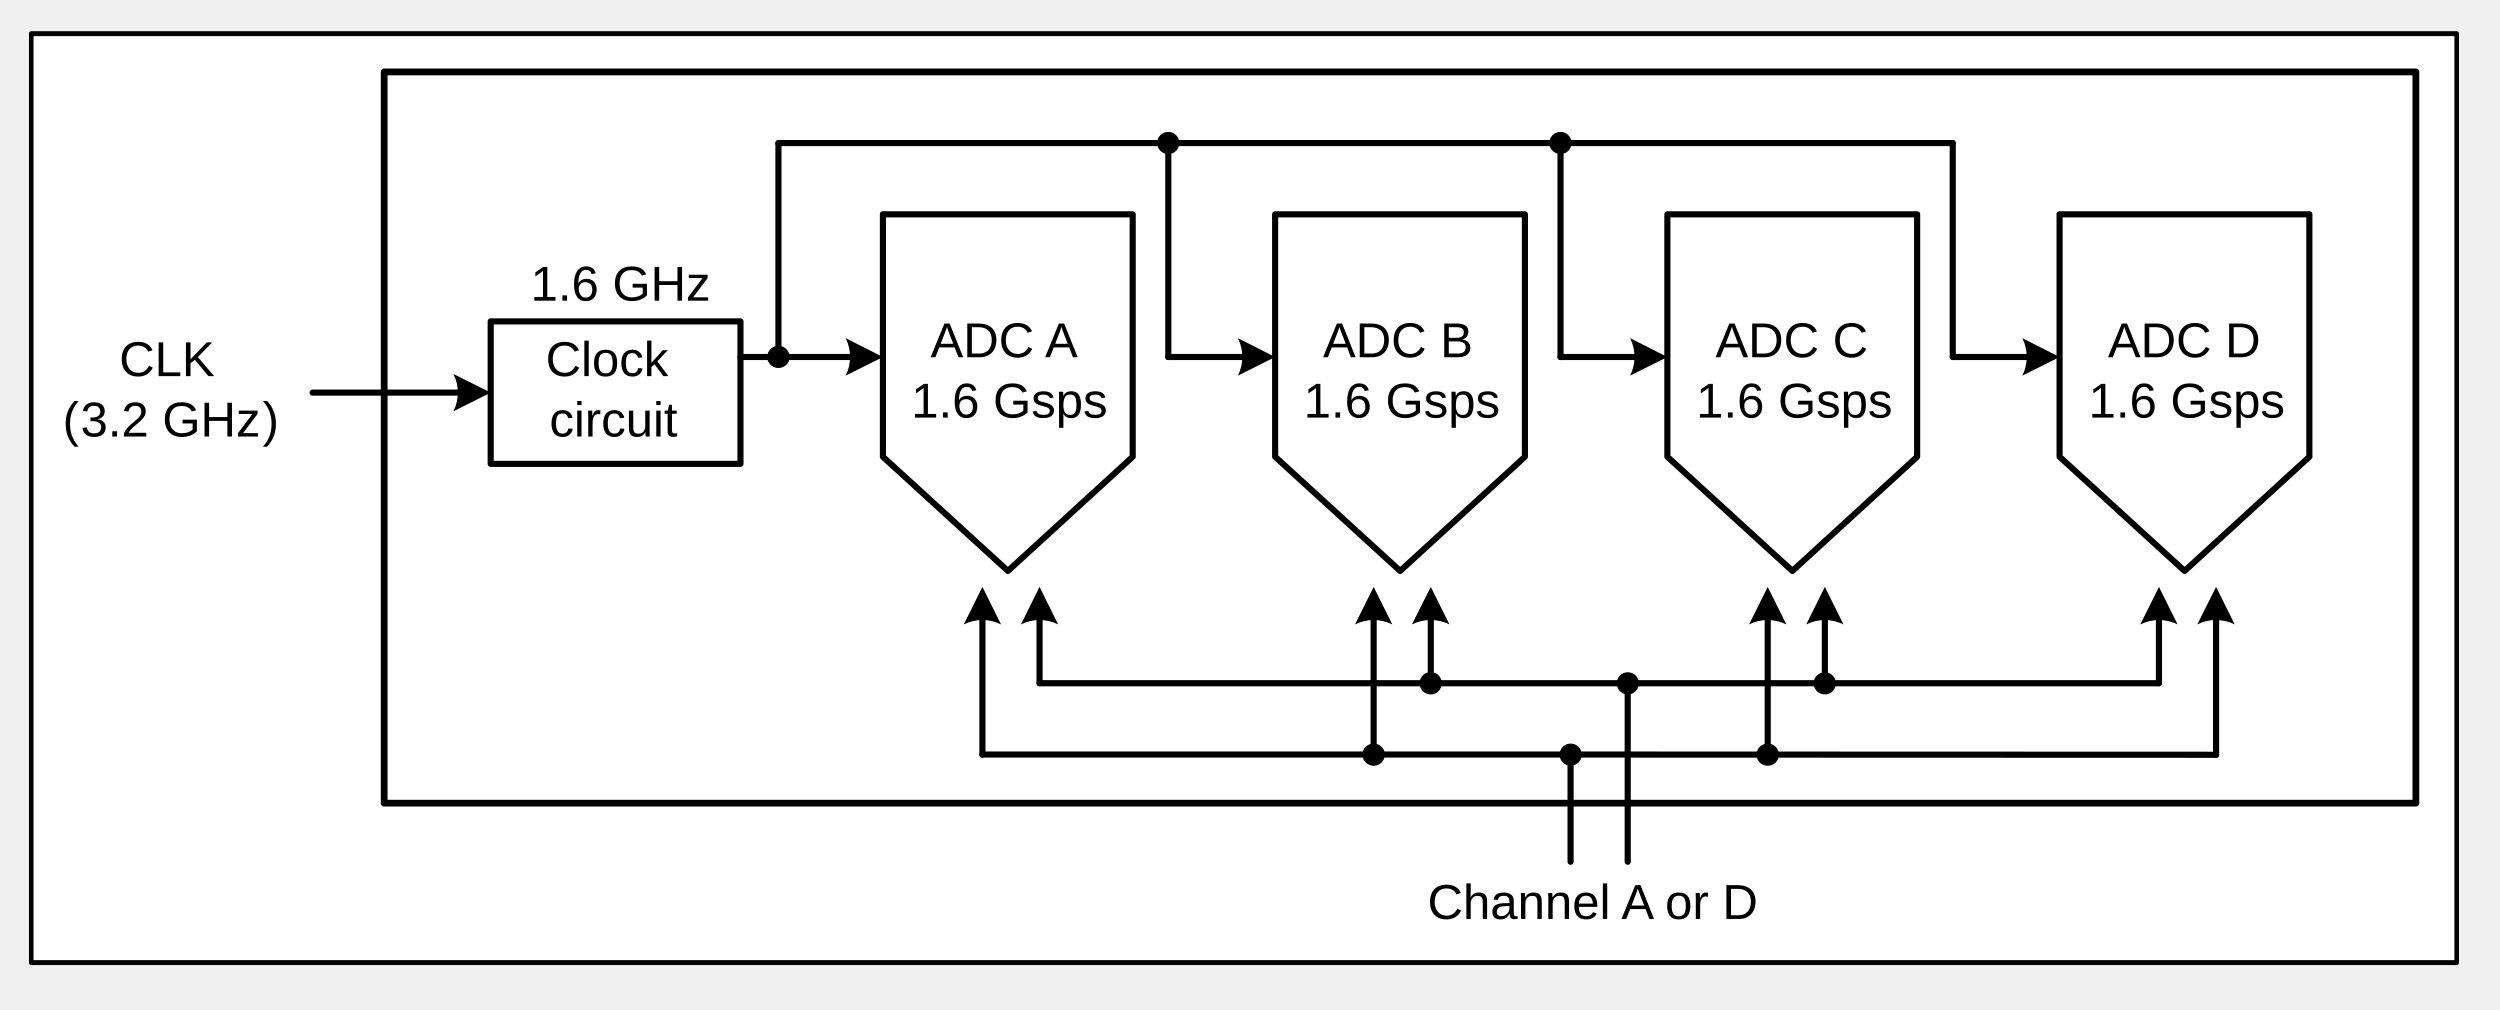
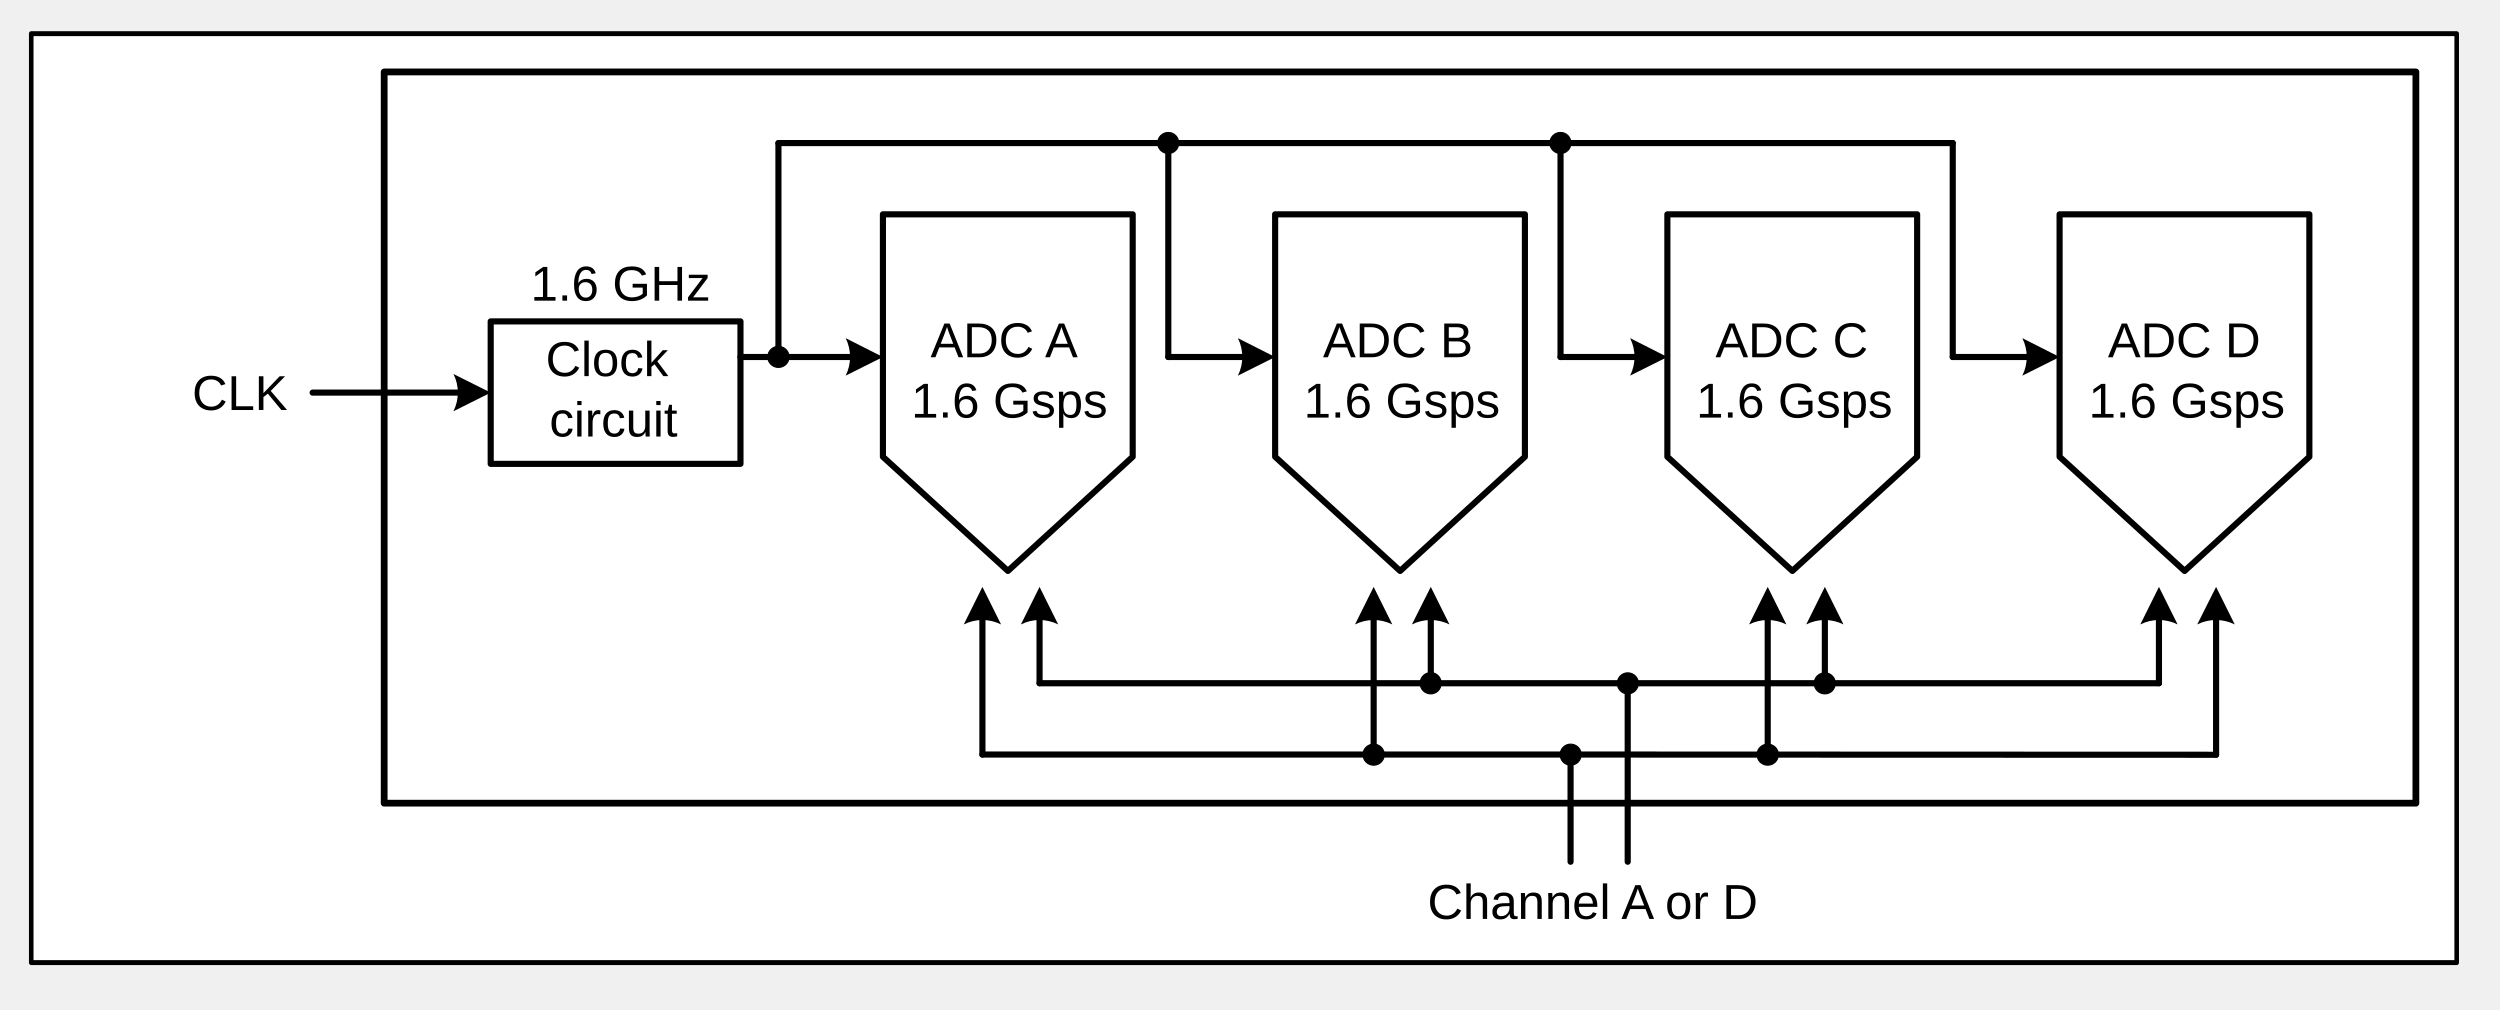
<svg xmlns="http://www.w3.org/2000/svg" width="685.812" height="276.875" id="svg2" version="1.1">
  <defs id="defs4">
    <filter id="filter3062" color-interpolation-filters="sRGB" x="-0.013" y="-0.036" width="1.031" height="1.087">
      <feFlood id="feFlood3064" flood-opacity="0.5" flood-color="rgb(0,0,0)" result="flood" />
      <feComposite id="feComposite3066" in2="SourceGraphic" in="flood" operator="in" result="composite1" />
      <feGaussianBlur id="feGaussianBlur3068" stdDeviation="4" result="blur" />
      <feOffset id="feOffset3070" dx="4" dy="4" result="offset" />
      <feComposite id="feComposite3072" in2="offset" in="SourceGraphic" operator="over" result="composite2" />
    </filter>
    <filter id="filter3075" color-interpolation-filters="sRGB" x="-0.013" y="-0.032" width="1.031" height="1.076">
      <feFlood id="feFlood3077" flood-opacity="0.5" flood-color="rgb(0,0,0)" result="flood" />
      <feComposite id="feComposite3079" in2="SourceGraphic" in="flood" operator="in" result="composite1" />
      <feGaussianBlur id="feGaussianBlur3081" stdDeviation="4" result="blur" />
      <feOffset id="feOffset3083" dx="4" dy="4" result="offset" />
      <feComposite id="feComposite3085" in2="offset" in="SourceGraphic" operator="over" result="composite2" />
    </filter>
    <filter id="filter3880" color-interpolation-filters="sRGB" x="-0.012" y="-0.029" width="1.029" height="1.069">
      <feFlood id="feFlood3882" flood-opacity="0.5" flood-color="rgb(0,0,0)" result="flood" />
      <feComposite id="feComposite3884" in2="SourceGraphic" in="flood" operator="in" result="composite1" />
      <feGaussianBlur id="feGaussianBlur3886" stdDeviation="4" result="blur" />
      <feOffset id="feOffset3888" dx="4" dy="4" result="offset" />
      <feComposite id="feComposite3890" in2="offset" in="SourceGraphic" operator="over" result="composite2" />
    </filter>
  </defs>
  <g id="layer1" transform="translate(64.21265,-463.4418)">
    <rect style="fill:#ffffff;fill-opacity:1;stroke:#000000;stroke-width:1.517;stroke-linecap:round;stroke-linejoin:round;stroke-miterlimit:4;stroke-dasharray:none;stroke-opacity:1" id="rect3060" width="804.268" height="285.697" x="-41.624" y="417.623" transform="matrix(0.8272901,0,0,0.8919539,-21.20777,100.1805)" />
    <g id="g2989" transform="matrix(0.8273498,0,0,0.8273498,-49.10402,480.6983)">
-       <text id="text2991" style="font-style:normal;font-weight:normal;font-size:16.266px;line-height:0%;font-family:Arial;text-align:start;text-anchor:start;fill:#000000" y="103.852" x="21.271" xml:space="preserve">CLK</text>
-       <text id="text2993" style="font-style:normal;font-weight:normal;font-size:16.266px;line-height:0%;font-family:Arial;text-align:start;text-anchor:start;fill:#000000" y="123.872" x="2.502" xml:space="preserve">(</text>
-       <text id="text2997" style="font-style:normal;font-weight:normal;font-size:16.266px;line-height:0%;font-family:Arial;text-align:start;text-anchor:start;fill:#000000" y="123.872" x="8.444" xml:space="preserve">3.2 GHz</text>
-       <text id="text2999" style="font-style:normal;font-weight:normal;font-size:16.266px;line-height:0%;font-family:Arial;text-align:start;text-anchor:start;fill:#000000" y="123.872" x="68.818" xml:space="preserve">)</text>
+       <text id="text2991" style="font-style:normal;font-weight:normal;font-size:16.266px;line-height:0%;font-family:Arial;text-align:start;text-anchor:start;fill:#000000" y="115.076" x="45.444" xml:space="preserve">CLK</text>
      <path id="path3001" d="M 85.396,109.326 H 135.055" style="fill:none;stroke:#000000;stroke-width:2.033px;stroke-linecap:round;stroke-linejoin:round;stroke-dasharray:none;stroke-opacity:1" />
      <path id="path3003" d="m 144.439,109.326 -12.356,6.178 c 1.955,-3.91 1.955,-8.524 0,-12.356 z" style="fill:#000000;fill-opacity:1;fill-rule:evenodd;stroke:none" />
      <path id="path3005" d="m 144.439,85.709 v 47.234 h 82.816 V 85.709 Z" style="fill:#ffffff;fill-opacity:1;fill-rule:evenodd;stroke:none" />
      <path id="path3007" d="m 144.439,132.943 h 82.816 V 85.709 H 144.439 Z" style="fill:none;stroke:#000000;stroke-width:2.033px;stroke-linecap:round;stroke-linejoin:round;stroke-dasharray:none;stroke-opacity:1" />
      <text id="text3009" style="font-style:normal;font-weight:normal;font-size:16.266px;line-height:0%;font-family:Arial;text-align:start;text-anchor:start;fill:#000000" y="103.852" x="162.66" xml:space="preserve">Clock </text>
      <text id="text3011" style="font-style:normal;font-weight:normal;font-size:16.266px;line-height:0%;font-family:Arial;text-align:start;text-anchor:start;fill:#000000" y="123.872" x="163.911" xml:space="preserve">circuit</text>
      <text id="text3015" style="font-style:normal;font-weight:normal;font-size:16.266px;line-height:0%;font-family:Arial;text-align:start;text-anchor:start;fill:#000000" y="78.828" x="157.68" xml:space="preserve">1.6 GHz</text>
      <path id="path3017" d="M 109.12,245.45 H 782.773 V 3 H 109.12 Z" style="fill:none;stroke:#000000;stroke-width:2.246px;stroke-linecap:round;stroke-linejoin:round;stroke-dasharray:none;stroke-opacity:1" />
      <path id="path3019" d="m 227.255,97.518 h 37.85" style="fill:none;stroke:#000000;stroke-width:2.033px;stroke-linecap:round;stroke-linejoin:round;stroke-dasharray:none;stroke-opacity:1" />
      <path id="path3021" d="m 274.489,97.518 -12.356,6.178 c 1.955,-3.91 1.955,-8.524 0,-12.434 v 0 z" style="fill:#000000;fill-opacity:1;fill-rule:evenodd;stroke:none" />
      <path id="path3023" d="m 274.489,50.206 h 82.816 v 80.392 l -41.369,37.85 -41.447,-37.85 z" style="fill:none;stroke:#000000;stroke-width:2.033px;stroke-linecap:round;stroke-linejoin:round;stroke-dasharray:none;stroke-opacity:1" />
      <text id="text3025" style="font-style:normal;font-weight:normal;font-size:16.266px;line-height:0%;font-family:Arial;text-align:start;text-anchor:start;fill:#000000" y="97.596" x="290.285" xml:space="preserve">ADC A</text>
      <text id="text3029" style="font-style:normal;font-weight:normal;font-size:16.266px;line-height:0%;font-family:Arial;text-align:start;text-anchor:start;fill:#000000" y="117.616" x="283.884" xml:space="preserve">1.6 Gsps</text>
      <path id="path3031" d="m 404.538,50.206 h 82.816 v 80.392 l -41.369,37.85 -41.447,-37.85 z" style="fill:none;stroke:#000000;stroke-width:2.033px;stroke-linecap:round;stroke-linejoin:round;stroke-dasharray:none;stroke-opacity:1" />
      <text id="text3033" style="font-style:normal;font-weight:normal;font-size:16.266px;line-height:0%;font-family:Arial;text-align:start;text-anchor:start;fill:#000000" y="97.596" x="420.413" xml:space="preserve">ADC B</text>
      <text id="text3037" style="font-style:normal;font-weight:normal;font-size:16.266px;line-height:0%;font-family:Arial;text-align:start;text-anchor:start;fill:#000000" y="117.616" x="414.012" xml:space="preserve">1.6 Gsps</text>
      <path id="path3039" d="m 534.588,50.206 h 82.816 v 80.392 l -41.369,37.85 -41.447,-37.85 z" style="fill:none;stroke:#000000;stroke-width:2.033px;stroke-linecap:round;stroke-linejoin:round;stroke-dasharray:none;stroke-opacity:1" />
      <text id="text3041" style="font-style:normal;font-weight:normal;font-size:16.266px;line-height:0%;font-family:Arial;text-align:start;text-anchor:start;fill:#000000" y="97.596" x="550.541" xml:space="preserve">ADC C</text>
      <text id="text3045" style="font-style:normal;font-weight:normal;font-size:16.266px;line-height:0%;font-family:Arial;text-align:start;text-anchor:start;fill:#000000" y="117.616" x="544.14" xml:space="preserve">1.6 Gsps</text>
      <path id="path3047" d="m 664.638,50.206 h 82.816 v 80.392 l -41.369,37.85 -41.447,-37.85 z" style="fill:none;stroke:#000000;stroke-width:2.033px;stroke-linecap:round;stroke-linejoin:round;stroke-dasharray:none;stroke-opacity:1" />
      <text id="text3049" style="font-style:normal;font-weight:normal;font-size:16.266px;line-height:0%;font-family:Arial;text-align:start;text-anchor:start;fill:#000000" y="97.596" x="680.669" xml:space="preserve">ADC D</text>
      <text id="text3053" style="font-style:normal;font-weight:normal;font-size:16.266px;line-height:0%;font-family:Arial;text-align:start;text-anchor:start;fill:#000000" y="117.616" x="674.268" xml:space="preserve">1.6 Gsps</text>
      <path id="path3111" d="M 239.845,26.589 V 97.518" style="fill:none;stroke:#000000;stroke-width:2.033px;stroke-linecap:round;stroke-linejoin:round;stroke-dasharray:none;stroke-opacity:1" />
      <path id="path3113" d="M 629.212,26.589 H 239.845" style="fill:none;stroke:#000000;stroke-width:2.033px;stroke-linecap:round;stroke-linejoin:round;stroke-dasharray:none;stroke-opacity:1" />
      <path id="path3115" d="M 369.113,26.589 V 97.518" style="fill:none;stroke:#000000;stroke-width:2.033px;stroke-linecap:round;stroke-linejoin:round;stroke-dasharray:none;stroke-opacity:1" />
      <path id="path3117" d="m 369.113,97.518 h 26.041" style="fill:none;stroke:#000000;stroke-width:2.033px;stroke-linecap:round;stroke-linejoin:round;stroke-dasharray:none;stroke-opacity:1" />
      <path id="path3119" d="m 404.538,97.518 -12.356,6.178 c 1.955,-3.91 1.955,-8.524 0,-12.434 z" style="fill:#000000;fill-opacity:1;fill-rule:evenodd;stroke:none" />
      <path id="path3121" d="m 372.554,26.589 c 0,-1.955 -1.486,-3.519 -3.441,-3.519 -1.955,0 -3.519,1.564 -3.519,3.519 0,1.877 1.564,3.441 3.519,3.441 1.955,0 3.441,-1.564 3.441,-3.441" style="fill:#000000;fill-opacity:1;fill-rule:evenodd;stroke:none" />
      <path id="path3123" d="m 372.554,26.589 c 0,-1.955 -1.486,-3.519 -3.441,-3.519 -1.955,0 -3.519,1.564 -3.519,3.519 0,1.877 1.564,3.441 3.519,3.441 1.955,0 3.441,-1.564 3.441,-3.441" style="fill:none;stroke:#000000;stroke-width:0.391px;stroke-linecap:round;stroke-linejoin:round;stroke-dasharray:none;stroke-opacity:1" />
      <path id="path3125" d="M 499.163,26.589 V 97.518" style="fill:none;stroke:#000000;stroke-width:2.033px;stroke-linecap:round;stroke-linejoin:round;stroke-dasharray:none;stroke-opacity:1" />
      <path id="path3127" d="m 499.163,97.518 h 26.041" style="fill:none;stroke:#000000;stroke-width:2.033px;stroke-linecap:round;stroke-linejoin:round;stroke-dasharray:none;stroke-opacity:1" />
      <path id="path3129" d="m 534.588,97.518 -12.356,6.178 c 1.955,-3.91 1.955,-8.524 0,-12.434 v 0 z" style="fill:#000000;fill-opacity:1;fill-rule:evenodd;stroke:none" />
      <path id="path3131" d="m 502.604,26.589 c 0,-1.955 -1.486,-3.519 -3.441,-3.519 -1.955,0 -3.519,1.564 -3.519,3.519 0,1.877 1.564,3.441 3.519,3.441 1.955,0 3.441,-1.564 3.441,-3.441" style="fill:#000000;fill-opacity:1;fill-rule:evenodd;stroke:none" />
      <path id="path3133" d="m 502.604,26.589 c 0,-1.955 -1.486,-3.519 -3.441,-3.519 -1.955,0 -3.519,1.564 -3.519,3.519 0,1.877 1.564,3.441 3.519,3.441 1.955,0 3.441,-1.564 3.441,-3.441" style="fill:none;stroke:#000000;stroke-width:0.391px;stroke-linecap:round;stroke-linejoin:round;stroke-dasharray:none;stroke-opacity:1" />
      <path id="path3135" d="M 629.212,26.589 V 97.518" style="fill:none;stroke:#000000;stroke-width:2.033px;stroke-linecap:round;stroke-linejoin:round;stroke-dasharray:none;stroke-opacity:1" />
      <path id="path3137" d="M 629.212,97.518 H 655.254" style="fill:none;stroke:#000000;stroke-width:2.033px;stroke-linecap:round;stroke-linejoin:round;stroke-dasharray:none;stroke-opacity:1" />
      <path id="path3139" d="m 664.638,97.518 -12.356,6.178 c 1.955,-3.91 1.955,-8.524 0,-12.434 z" style="fill:#000000;fill-opacity:1;fill-rule:evenodd;stroke:none" />
      <path id="path3141" d="m 243.364,97.518 c 0,-1.955 -1.564,-3.519 -3.519,-3.519 -1.955,0 -3.519,1.564 -3.519,3.519 0,1.877 1.564,3.441 3.519,3.441 1.955,0 3.519,-1.564 3.519,-3.441" style="fill:#000000;fill-opacity:1;fill-rule:evenodd;stroke:none" />
      <path id="path3143" d="m 243.364,97.518 c 0,-1.955 -1.564,-3.519 -3.519,-3.519 -1.955,0 -3.519,1.564 -3.519,3.519 0,1.877 1.564,3.441 3.519,3.441 1.955,0 3.519,-1.564 3.519,-3.441" style="fill:none;stroke:#000000;stroke-width:0.391px;stroke-linecap:round;stroke-linejoin:round;stroke-dasharray:none;stroke-opacity:1" />
      <path id="path3505" d="M 307.479,229.325 V 183.136" style="fill:none;stroke:#000000;stroke-width:2.035px;stroke-linecap:round;stroke-linejoin:round;stroke-dasharray:none;stroke-opacity:1" />
      <path id="path3507" d="m 307.479,173.741 6.185,12.448 c -3.914,-1.957 -8.455,-1.957 -12.369,0 v 0 z" style="fill:#000000;fill-opacity:1;fill-rule:evenodd;stroke:none;stroke-width:1.288" />
      <path id="path3509" d="m 326.424,205.682 v -22.547" style="fill:none;stroke:#000000;stroke-width:2.035px;stroke-linecap:round;stroke-linejoin:round;stroke-dasharray:none;stroke-opacity:1" />
      <path id="path3511" d="m 326.424,173.741 6.185,12.448 c -3.914,-1.957 -8.455,-1.957 -12.369,0 z" style="fill:#000000;fill-opacity:1;fill-rule:evenodd;stroke:none;stroke-width:1.288" />
      <path id="path3513" d="M 437.201,229.325 V 183.136" style="fill:none;stroke:#000000;stroke-width:2.035px;stroke-linecap:round;stroke-linejoin:round;stroke-dasharray:none;stroke-opacity:1" />
      <path id="path3515" d="m 437.201,173.741 6.185,12.448 c -3.914,-1.957 -8.455,-1.957 -12.369,0 z" style="fill:#000000;fill-opacity:1;fill-rule:evenodd;stroke:none;stroke-width:1.288" />
      <path id="path3517" d="m 456.146,205.682 v -22.547" style="fill:none;stroke:#000000;stroke-width:2.035px;stroke-linecap:round;stroke-linejoin:round;stroke-dasharray:none;stroke-opacity:1" />
      <path id="path3519" d="m 456.146,173.741 6.185,12.448 c -3.914,-1.957 -8.533,-1.957 -12.448,0 z" style="fill:#000000;fill-opacity:1;fill-rule:evenodd;stroke:none;stroke-width:1.288" />
      <path id="path3521" d="M 567.862,229.325 V 183.136" style="fill:none;stroke:#000000;stroke-width:2.035px;stroke-linecap:round;stroke-linejoin:round;stroke-dasharray:none;stroke-opacity:1" />
      <path id="path3523" d="m 567.862,173.741 6.185,12.448 c -3.914,-1.957 -8.455,-1.957 -12.369,0 z" style="fill:#000000;fill-opacity:1;fill-rule:evenodd;stroke:none;stroke-width:1.288" />
      <path id="path3525" d="m 586.807,205.682 v -22.547" style="fill:none;stroke:#000000;stroke-width:2.035px;stroke-linecap:round;stroke-linejoin:round;stroke-dasharray:none;stroke-opacity:1" />
      <path id="path3527" d="m 586.807,173.741 6.185,12.448 c -3.914,-1.957 -8.533,-1.957 -12.369,0 v 0 z" style="fill:#000000;fill-opacity:1;fill-rule:evenodd;stroke:none;stroke-width:1.288" />
      <text id="text3533" style="font-style:normal;font-weight:normal;font-size:16.284px;line-height:0%;font-family:Arial;text-align:start;text-anchor:start;fill:#000000;stroke-width:1.288" y="283.837" x="455.063" xml:space="preserve">Channel A or D</text>
      <path id="path3583" d="M 326.424,205.682 H 456.146" style="fill:none;stroke:#000000;stroke-width:2.035px;stroke-linecap:round;stroke-linejoin:round;stroke-dasharray:none;stroke-opacity:1" />
      <path id="path3585" d="M 307.479,229.325 H 502.492" style="fill:none;stroke:#000000;stroke-width:2.035px;stroke-linecap:round;stroke-linejoin:round;stroke-dasharray:none;stroke-opacity:1" />
      <path id="path3587" d="m 697.584,205.682 v -22.547" style="fill:none;stroke:#000000;stroke-width:2.035px;stroke-linecap:round;stroke-linejoin:round;stroke-dasharray:none;stroke-opacity:1" />
      <path id="path3589" d="m 697.584,173.741 6.185,12.448 c -3.914,-1.957 -8.455,-1.957 -12.369,0 z" style="fill:#000000;fill-opacity:1;fill-rule:evenodd;stroke:none;stroke-width:1.288" />
      <path id="path3591" d="M 716.529,229.404 V 183.136" style="fill:none;stroke:#000000;stroke-width:2.035px;stroke-linecap:round;stroke-linejoin:round;stroke-dasharray:none;stroke-opacity:1" />
      <path id="path3593" d="m 716.529,173.741 6.185,12.448 c -3.914,-1.957 -8.533,-1.957 -12.448,0 z" style="fill:#000000;fill-opacity:1;fill-rule:evenodd;stroke:none;stroke-width:1.288" />
      <path id="path3595" d="M 586.807,205.682 H 697.584" style="fill:none;stroke:#000000;stroke-width:2.035px;stroke-linecap:round;stroke-linejoin:round;stroke-dasharray:none;stroke-opacity:1" />
      <path id="path3597" d="m 586.807,202.238 c -1.957,0 -3.523,1.566 -3.523,3.445 0,1.957 1.566,3.523 3.523,3.523 1.957,0 3.445,-1.566 3.445,-3.523 0,-1.879 -1.487,-3.445 -3.445,-3.445" style="fill:#000000;fill-opacity:1;fill-rule:evenodd;stroke:none;stroke-width:1.288" />
      <path id="path3599" d="m 586.807,202.238 c -1.957,0 -3.523,1.566 -3.523,3.445 0,1.957 1.566,3.523 3.523,3.523 1.957,0 3.445,-1.566 3.445,-3.523 0,-1.879 -1.487,-3.445 -3.445,-3.445" style="fill:none;stroke:#000000;stroke-width:0.391px;stroke-linecap:round;stroke-linejoin:round;stroke-dasharray:none;stroke-opacity:1" />
      <path id="path3601" d="m 502.492,229.325 214.037,0.078" style="fill:none;stroke:#000000;stroke-width:2.035px;stroke-linecap:round;stroke-linejoin:round;stroke-dasharray:none;stroke-opacity:1" />
      <path id="path3603" d="m 567.862,225.881 c -1.957,0 -3.523,1.566 -3.523,3.445 0,1.957 1.566,3.523 3.523,3.523 1.957,0 3.523,-1.566 3.523,-3.523 0,-1.879 -1.566,-3.445 -3.523,-3.445" style="fill:#000000;fill-opacity:1;fill-rule:evenodd;stroke:none;stroke-width:1.288" />
      <path id="path3605" d="m 567.862,225.881 c -1.957,0 -3.523,1.566 -3.523,3.445 0,1.957 1.566,3.523 3.523,3.523 1.957,0 3.523,-1.566 3.523,-3.523 0,-1.879 -1.566,-3.445 -3.523,-3.445" style="fill:none;stroke:#000000;stroke-width:0.391px;stroke-linecap:round;stroke-linejoin:round;stroke-dasharray:none;stroke-opacity:1" />
      <path id="path3645" d="M 502.492,264.868 V 229.325" style="fill:none;stroke:#000000;stroke-width:2.035px;stroke-linecap:round;stroke-linejoin:round;stroke-dasharray:none;stroke-opacity:1" />
      <path id="path3647" d="M 521.438,264.868 V 205.682" style="fill:none;stroke:#000000;stroke-width:2.035px;stroke-linecap:round;stroke-linejoin:round;stroke-dasharray:none;stroke-opacity:1" />
      <path id="path3649" d="m 521.438,205.682 h 65.37" style="fill:none;stroke:#000000;stroke-width:2.035px;stroke-linecap:round;stroke-linejoin:round;stroke-dasharray:none;stroke-opacity:1" />
      <path id="path3651" d="m 456.146,205.682 h 65.291" style="fill:none;stroke:#000000;stroke-width:2.035px;stroke-linecap:round;stroke-linejoin:round;stroke-dasharray:none;stroke-opacity:1" />
      <path id="path3653" d="m 456.146,202.16 c -1.957,0 -3.523,1.566 -3.523,3.523 0,1.957 1.566,3.523 3.523,3.523 1.879,0 3.445,-1.566 3.445,-3.523 0,-1.957 -1.566,-3.523 -3.445,-3.523" style="fill:#000000;fill-opacity:1;fill-rule:evenodd;stroke:none;stroke-width:1.288" />
      <path id="path3655" d="m 456.146,202.16 c -1.957,0 -3.523,1.566 -3.523,3.523 0,1.957 1.566,3.523 3.523,3.523 1.879,0 3.445,-1.566 3.445,-3.523 0,-1.957 -1.566,-3.523 -3.445,-3.523" style="fill:none;stroke:#000000;stroke-width:0.391px;stroke-linecap:round;stroke-linejoin:round;stroke-dasharray:none;stroke-opacity:1" />
      <path id="path3657" d="m 437.201,225.881 c -1.957,0 -3.523,1.566 -3.523,3.445 0,1.957 1.566,3.523 3.523,3.523 1.957,0 3.523,-1.566 3.523,-3.523 0,-1.879 -1.566,-3.445 -3.523,-3.445" style="fill:#000000;fill-opacity:1;fill-rule:evenodd;stroke:none;stroke-width:1.288" />
      <path id="path3659" d="m 437.201,225.881 c -1.957,0 -3.523,1.566 -3.523,3.445 0,1.957 1.566,3.523 3.523,3.523 1.957,0 3.523,-1.566 3.523,-3.523 0,-1.879 -1.566,-3.445 -3.523,-3.445" style="fill:none;stroke:#000000;stroke-width:0.391px;stroke-linecap:round;stroke-linejoin:round;stroke-dasharray:none;stroke-opacity:1" />
      <path id="path3661" d="m 521.438,202.238 c -1.879,0 -3.445,1.566 -3.445,3.445 0,1.957 1.566,3.523 3.445,3.523 1.957,0 3.523,-1.566 3.523,-3.523 0,-1.879 -1.566,-3.445 -3.523,-3.445" style="fill:#000000;fill-opacity:1;fill-rule:evenodd;stroke:none;stroke-width:1.288" />
      <path id="path3663" d="m 521.438,202.238 c -1.879,0 -3.445,1.566 -3.445,3.445 0,1.957 1.566,3.523 3.445,3.523 1.957,0 3.523,-1.566 3.523,-3.523 0,-1.879 -1.566,-3.445 -3.523,-3.445" style="fill:none;stroke:#000000;stroke-width:0.391px;stroke-linecap:round;stroke-linejoin:round;stroke-dasharray:none;stroke-opacity:1" />
      <path id="path3665" d="m 502.492,225.881 c -1.879,0 -3.445,1.566 -3.445,3.445 0,1.957 1.566,3.523 3.445,3.523 1.957,0 3.523,-1.566 3.523,-3.523 0,-1.879 -1.566,-3.445 -3.523,-3.445" style="fill:#000000;fill-opacity:1;fill-rule:evenodd;stroke:none;stroke-width:1.288" />
      <path id="path3667" d="m 502.492,225.881 c -1.879,0 -3.445,1.566 -3.445,3.445 0,1.957 1.566,3.523 3.445,3.523 1.957,0 3.523,-1.566 3.523,-3.523 0,-1.879 -1.566,-3.445 -3.523,-3.445" style="fill:none;stroke:#000000;stroke-width:0.391px;stroke-linecap:round;stroke-linejoin:round;stroke-dasharray:none;stroke-opacity:1" />
    </g>
  </g>
</svg>
